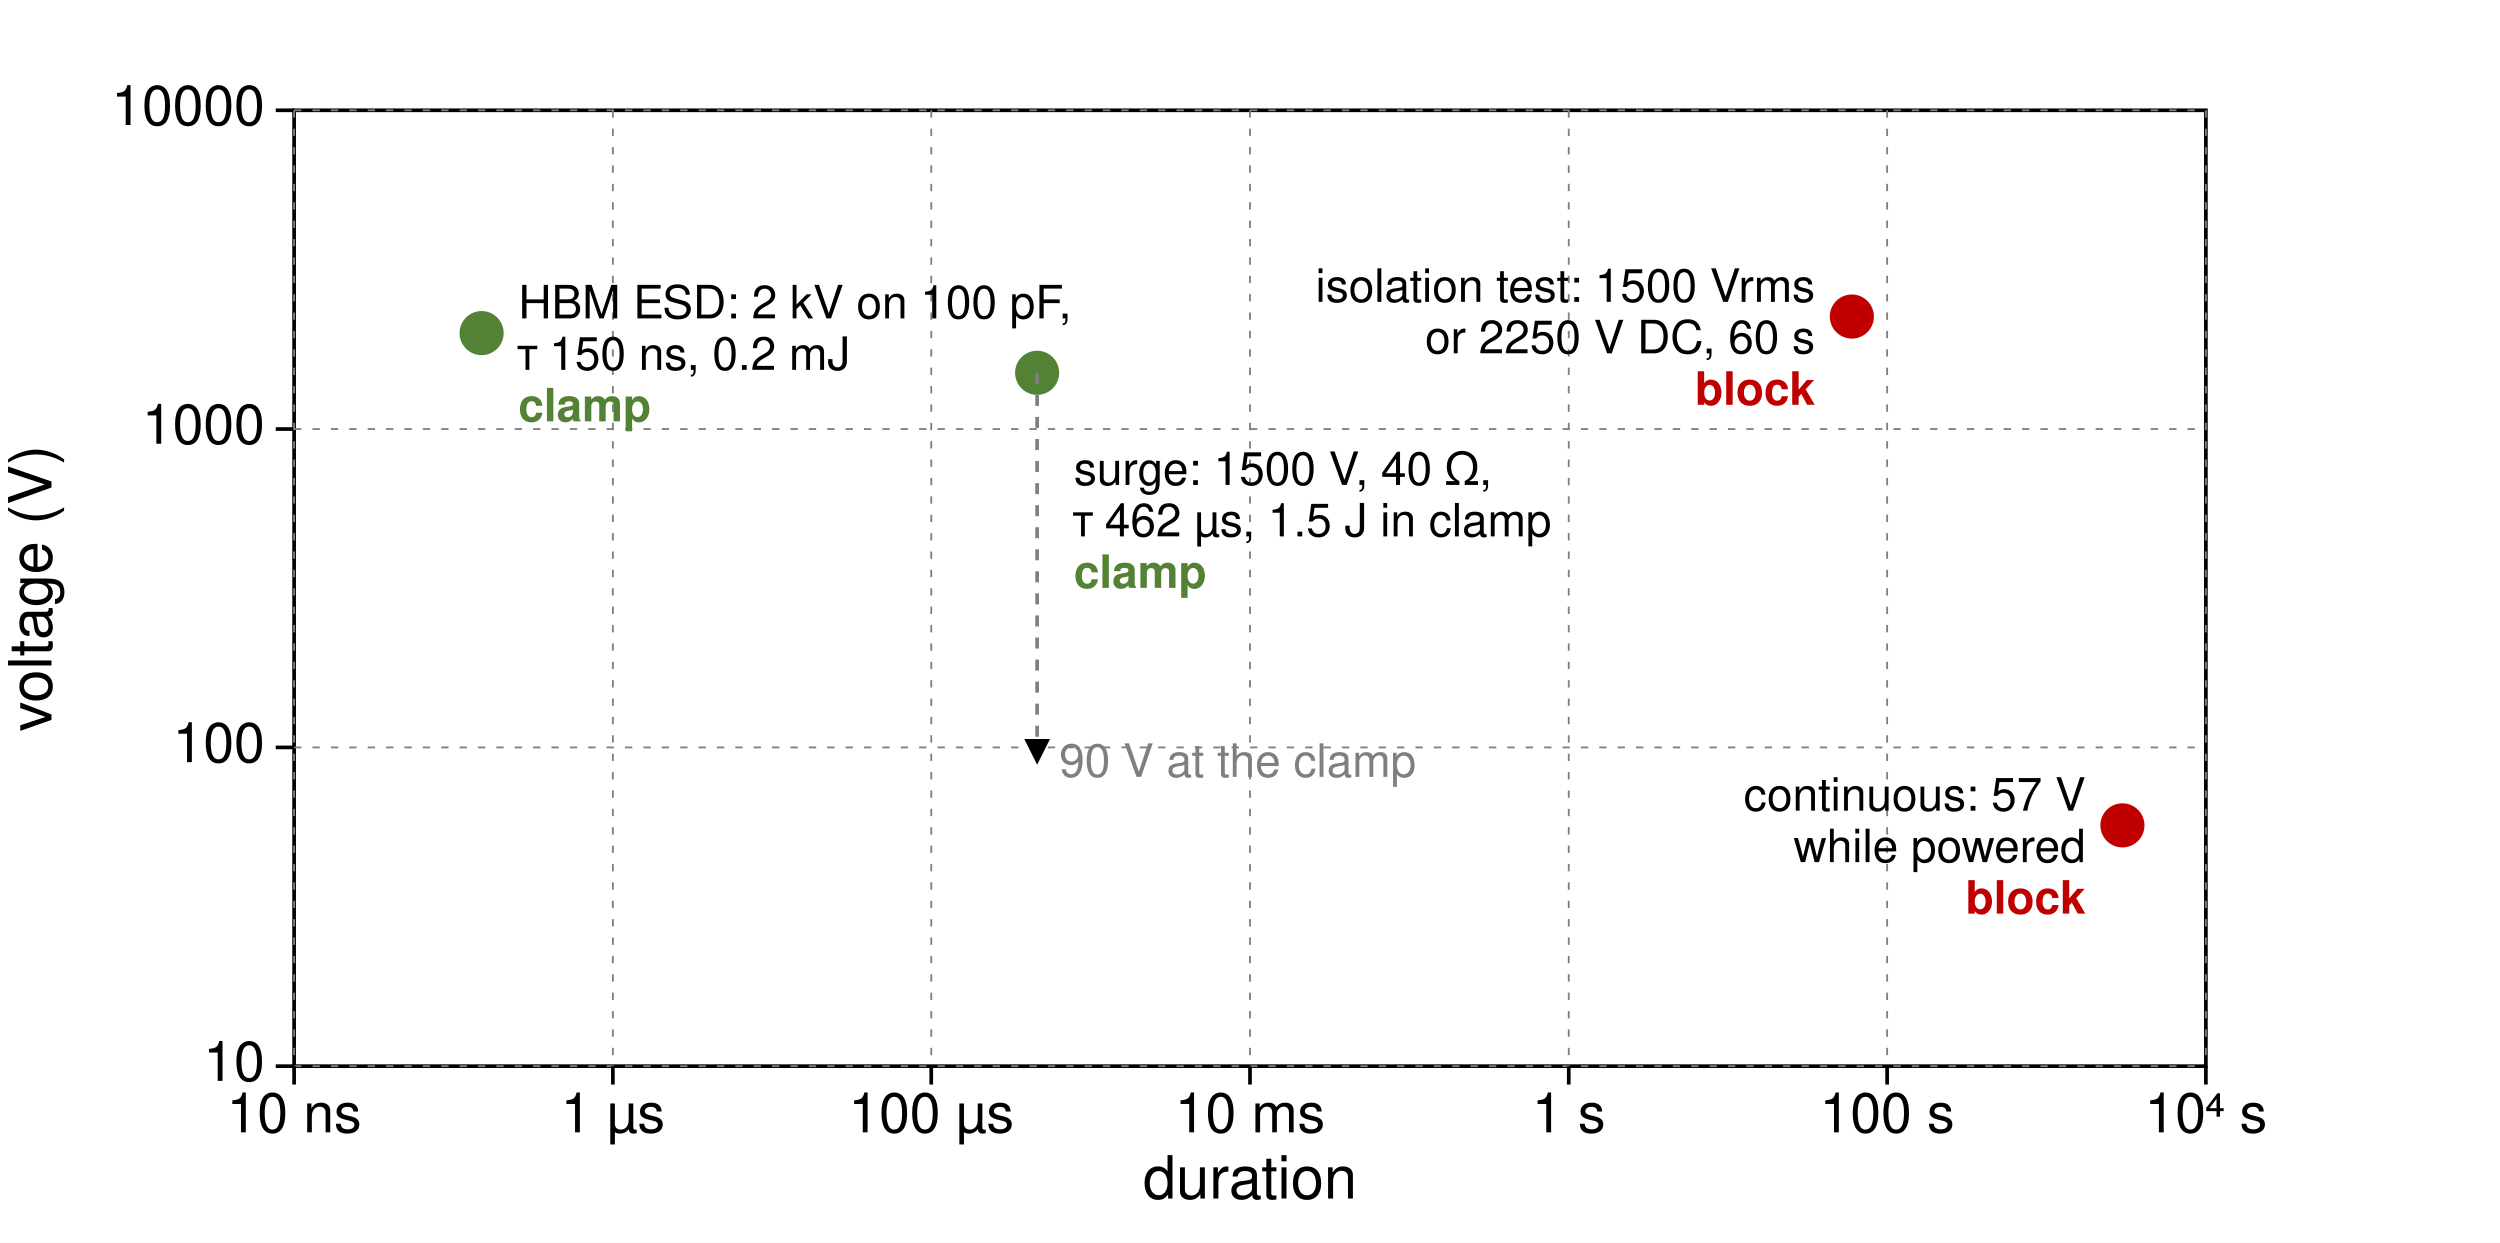
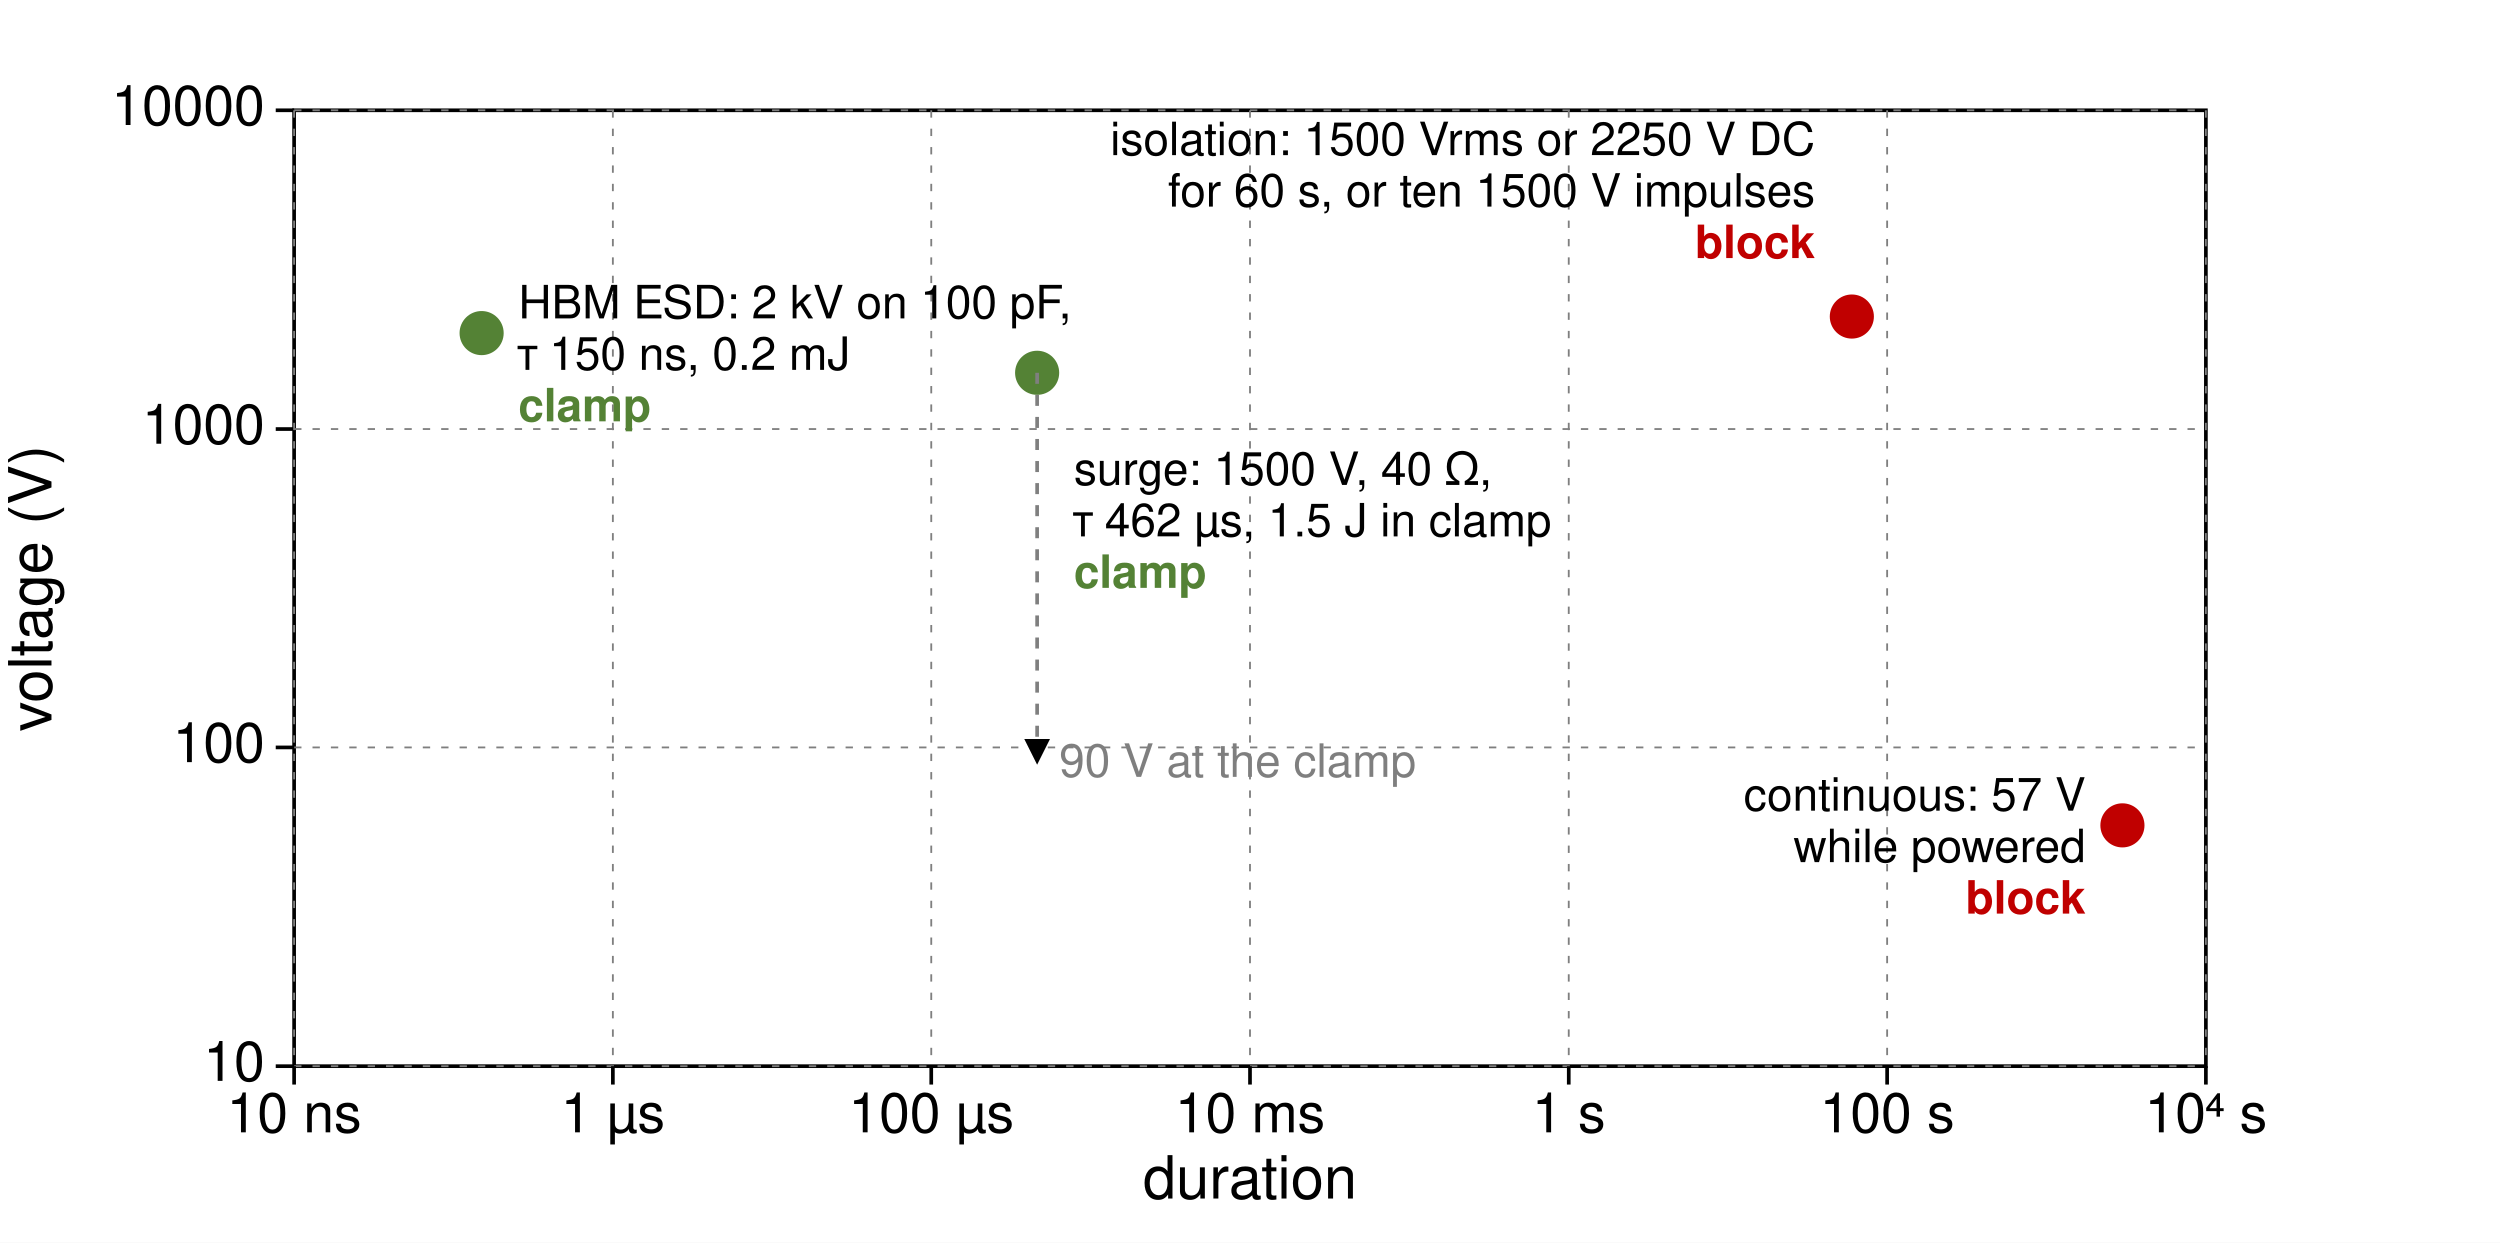
<svg xmlns="http://www.w3.org/2000/svg" width="680" height="338" viewBox="0 0 680 338">
  <defs>
    <marker id="arr" viewBox="0 0 10 10" refX="9" refY="5" markerWidth="7" markerHeight="7" orient="auto-start-reverse">
      <path d="M0,0 L10,5 L0,10 z" fill="#000000" />
    </marker>
  </defs>
  <rect width="680" height="338" fill="#ffffff" />
  <rect x="80.0" y="30.0" width="520.0" height="260.0" rx="0" fill="none" stroke="#000000" stroke-width="1.0" />
  <line x1="80.0" y1="290.0" x2="600.0" y2="290.0" stroke="#7f7f7f" stroke-width="0.5" stroke-dasharray="2,3" />
  <line x1="75.0" y1="290.0" x2="80.0" y2="290.0" stroke="#000000" stroke-width="1.0" />
  <text x="72.0" y="294.0" font-family="Helvetica, Arial, sans-serif" font-size="15.0" text-anchor="end" font-weight="normal" fill="#000000">10</text>
  <line x1="80.0" y1="203.3" x2="600.0" y2="203.3" stroke="#7f7f7f" stroke-width="0.5" stroke-dasharray="2,3" />
  <line x1="75.0" y1="203.3" x2="80.0" y2="203.3" stroke="#000000" stroke-width="1.0" />
  <text x="72.0" y="207.3" font-family="Helvetica, Arial, sans-serif" font-size="15.0" text-anchor="end" font-weight="normal" fill="#000000">100</text>
  <line x1="80.0" y1="116.7" x2="600.0" y2="116.7" stroke="#7f7f7f" stroke-width="0.5" stroke-dasharray="2,3" />
  <line x1="75.0" y1="116.7" x2="80.0" y2="116.7" stroke="#000000" stroke-width="1.0" />
  <text x="72.0" y="120.7" font-family="Helvetica, Arial, sans-serif" font-size="15.0" text-anchor="end" font-weight="normal" fill="#000000">1000</text>
  <line x1="80.0" y1="30.0" x2="600.0" y2="30.0" stroke="#7f7f7f" stroke-width="0.5" stroke-dasharray="2,3" />
  <line x1="75.0" y1="30.0" x2="80.0" y2="30.0" stroke="#000000" stroke-width="1.0" />
  <text x="72.0" y="34.0" font-family="Helvetica, Arial, sans-serif" font-size="15.0" text-anchor="end" font-weight="normal" fill="#000000">10000</text>
  <text x="14.0" y="160.0" font-family="Helvetica, Arial, sans-serif" font-size="16.2" text-anchor="middle" font-weight="normal" fill="#000000" transform="rotate(-90 14.0 160.0)">voltage (V)</text>
  <line x1="80.0" y1="30.0" x2="80.0" y2="290.0" stroke="#7f7f7f" stroke-width="0.5" stroke-dasharray="2,3" />
  <line x1="80.0" y1="290.0" x2="80.0" y2="295.0" stroke="#000000" stroke-width="1.0" />
  <text x="80.0" y="308.0" font-family="Helvetica, Arial, sans-serif" font-size="15.0" text-anchor="middle" font-weight="normal" fill="#000000">10 ns</text>
  <line x1="166.7" y1="30.0" x2="166.7" y2="290.0" stroke="#7f7f7f" stroke-width="0.5" stroke-dasharray="2,3" />
  <line x1="166.7" y1="290.0" x2="166.7" y2="295.0" stroke="#000000" stroke-width="1.0" />
  <text x="166.7" y="308.0" font-family="Helvetica, Arial, sans-serif" font-size="15.0" text-anchor="middle" font-weight="normal" fill="#000000">1 µs</text>
  <line x1="253.3" y1="30.0" x2="253.3" y2="290.0" stroke="#7f7f7f" stroke-width="0.5" stroke-dasharray="2,3" />
  <line x1="253.3" y1="290.0" x2="253.3" y2="295.0" stroke="#000000" stroke-width="1.0" />
  <text x="253.3" y="308.0" font-family="Helvetica, Arial, sans-serif" font-size="15.0" text-anchor="middle" font-weight="normal" fill="#000000">100 µs</text>
  <line x1="340.0" y1="30.0" x2="340.0" y2="290.0" stroke="#7f7f7f" stroke-width="0.5" stroke-dasharray="2,3" />
  <line x1="340.0" y1="290.0" x2="340.0" y2="295.0" stroke="#000000" stroke-width="1.0" />
  <text x="340.0" y="308.0" font-family="Helvetica, Arial, sans-serif" font-size="15.0" text-anchor="middle" font-weight="normal" fill="#000000">10 ms</text>
  <line x1="426.7" y1="30.0" x2="426.7" y2="290.0" stroke="#7f7f7f" stroke-width="0.5" stroke-dasharray="2,3" />
  <line x1="426.7" y1="290.0" x2="426.7" y2="295.0" stroke="#000000" stroke-width="1.0" />
  <text x="426.7" y="308.0" font-family="Helvetica, Arial, sans-serif" font-size="15.0" text-anchor="middle" font-weight="normal" fill="#000000">1 s</text>
  <line x1="513.3" y1="30.0" x2="513.3" y2="290.0" stroke="#7f7f7f" stroke-width="0.5" stroke-dasharray="2,3" />
  <line x1="513.3" y1="290.0" x2="513.3" y2="295.0" stroke="#000000" stroke-width="1.0" />
  <text x="513.3" y="308.0" font-family="Helvetica, Arial, sans-serif" font-size="15.0" text-anchor="middle" font-weight="normal" fill="#000000">100 s</text>
  <line x1="600.0" y1="30.0" x2="600.0" y2="290.0" stroke="#7f7f7f" stroke-width="0.5" stroke-dasharray="2,3" />
  <line x1="600.0" y1="290.0" x2="600.0" y2="295.0" stroke="#000000" stroke-width="1.0" />
  <text x="600.0" y="308.0" font-family="Helvetica, Arial, sans-serif" font-size="15.0" text-anchor="middle" font-weight="normal" fill="#000000">10⁴ s</text>
  <text x="340.0" y="326.0" font-family="Helvetica, Arial, sans-serif" font-size="16.2" text-anchor="middle" font-weight="normal" fill="#000000">duration</text>
  <circle cx="131.0" cy="90.6" r="6" fill="#548235" />
  <text x="141.0" y="86.6" font-family="Helvetica, Arial, sans-serif" font-size="12.5" text-anchor="start" font-weight="normal" fill="#000000">HBM ESD: 2 kV on 100 pF,</text>
  <text x="141.0" y="100.6" font-family="Helvetica, Arial, sans-serif" font-size="12.5" text-anchor="start" font-weight="normal" fill="#000000">τ 150 ns, 0.2 mJ</text>
  <text x="141.0" y="114.6" font-family="Helvetica, Arial, sans-serif" font-size="12.5" text-anchor="start" font-weight="bold" fill="#548235">clamp</text>
  <circle cx="282.1" cy="101.4" r="6" fill="#548235" />
  <text x="292.1" y="131.9" font-family="Helvetica, Arial, sans-serif" font-size="12.5" text-anchor="start" font-weight="normal" fill="#000000">surge: 1500 V, 40 Ω,</text>
  <text x="292.1" y="145.9" font-family="Helvetica, Arial, sans-serif" font-size="12.5" text-anchor="start" font-weight="normal" fill="#000000">τ 462 µs, 1.5 J in clamp</text>
  <text x="292.1" y="159.9" font-family="Helvetica, Arial, sans-serif" font-size="12.5" text-anchor="start" font-weight="bold" fill="#548235">clamp</text>
  <circle cx="503.7" cy="86.1" r="6" fill="#c00000" />
-   <text x="493.7" y="82.1" font-family="Helvetica, Arial, sans-serif" font-size="12.5" text-anchor="end" font-weight="normal" fill="#000000">isolation test: 1500 Vrms</text>
-   <text x="493.7" y="96.1" font-family="Helvetica, Arial, sans-serif" font-size="12.5" text-anchor="end" font-weight="normal" fill="#000000">or 2250 V DC, 60 s</text>
-   <text x="493.7" y="110.1" font-family="Helvetica, Arial, sans-serif" font-size="12.5" text-anchor="end" font-weight="bold" fill="#c00000">block</text>
+   <text x="493.7" y="42.2" font-family="Helvetica, Arial, sans-serif" font-size="12.5" text-anchor="end" font-weight="normal" fill="#000000">isolation: 1500 Vrms or 2250 V DC</text>
+   <text x="493.7" y="56.2" font-family="Helvetica, Arial, sans-serif" font-size="12.5" text-anchor="end" font-weight="normal" fill="#000000">for 60 s, or ten 1500 V impulses</text>
+   <text x="493.7" y="70.2" font-family="Helvetica, Arial, sans-serif" font-size="12.5" text-anchor="end" font-weight="bold" fill="#c00000">block</text>
  <circle cx="577.3" cy="224.5" r="6" fill="#c00000" />
  <text x="567.3" y="220.5" font-family="Helvetica, Arial, sans-serif" font-size="12.5" text-anchor="end" font-weight="normal" fill="#000000">continuous: 57 V</text>
  <text x="567.3" y="234.5" font-family="Helvetica, Arial, sans-serif" font-size="12.5" text-anchor="end" font-weight="normal" fill="#000000">while powered</text>
  <text x="567.3" y="248.5" font-family="Helvetica, Arial, sans-serif" font-size="12.5" text-anchor="end" font-weight="bold" fill="#c00000">block</text>
  <line x1="282.1" y1="101.4" x2="282.1" y2="207.3" stroke="#7f7f7f" stroke-width="1.0" stroke-dasharray="3,3" marker-end="url(#arr)" />
  <text x="288.1" y="211.3" font-family="Helvetica, Arial, sans-serif" font-size="12.5" text-anchor="start" font-weight="normal" fill="#7f7f7f">90 V at the clamp</text>
</svg>
